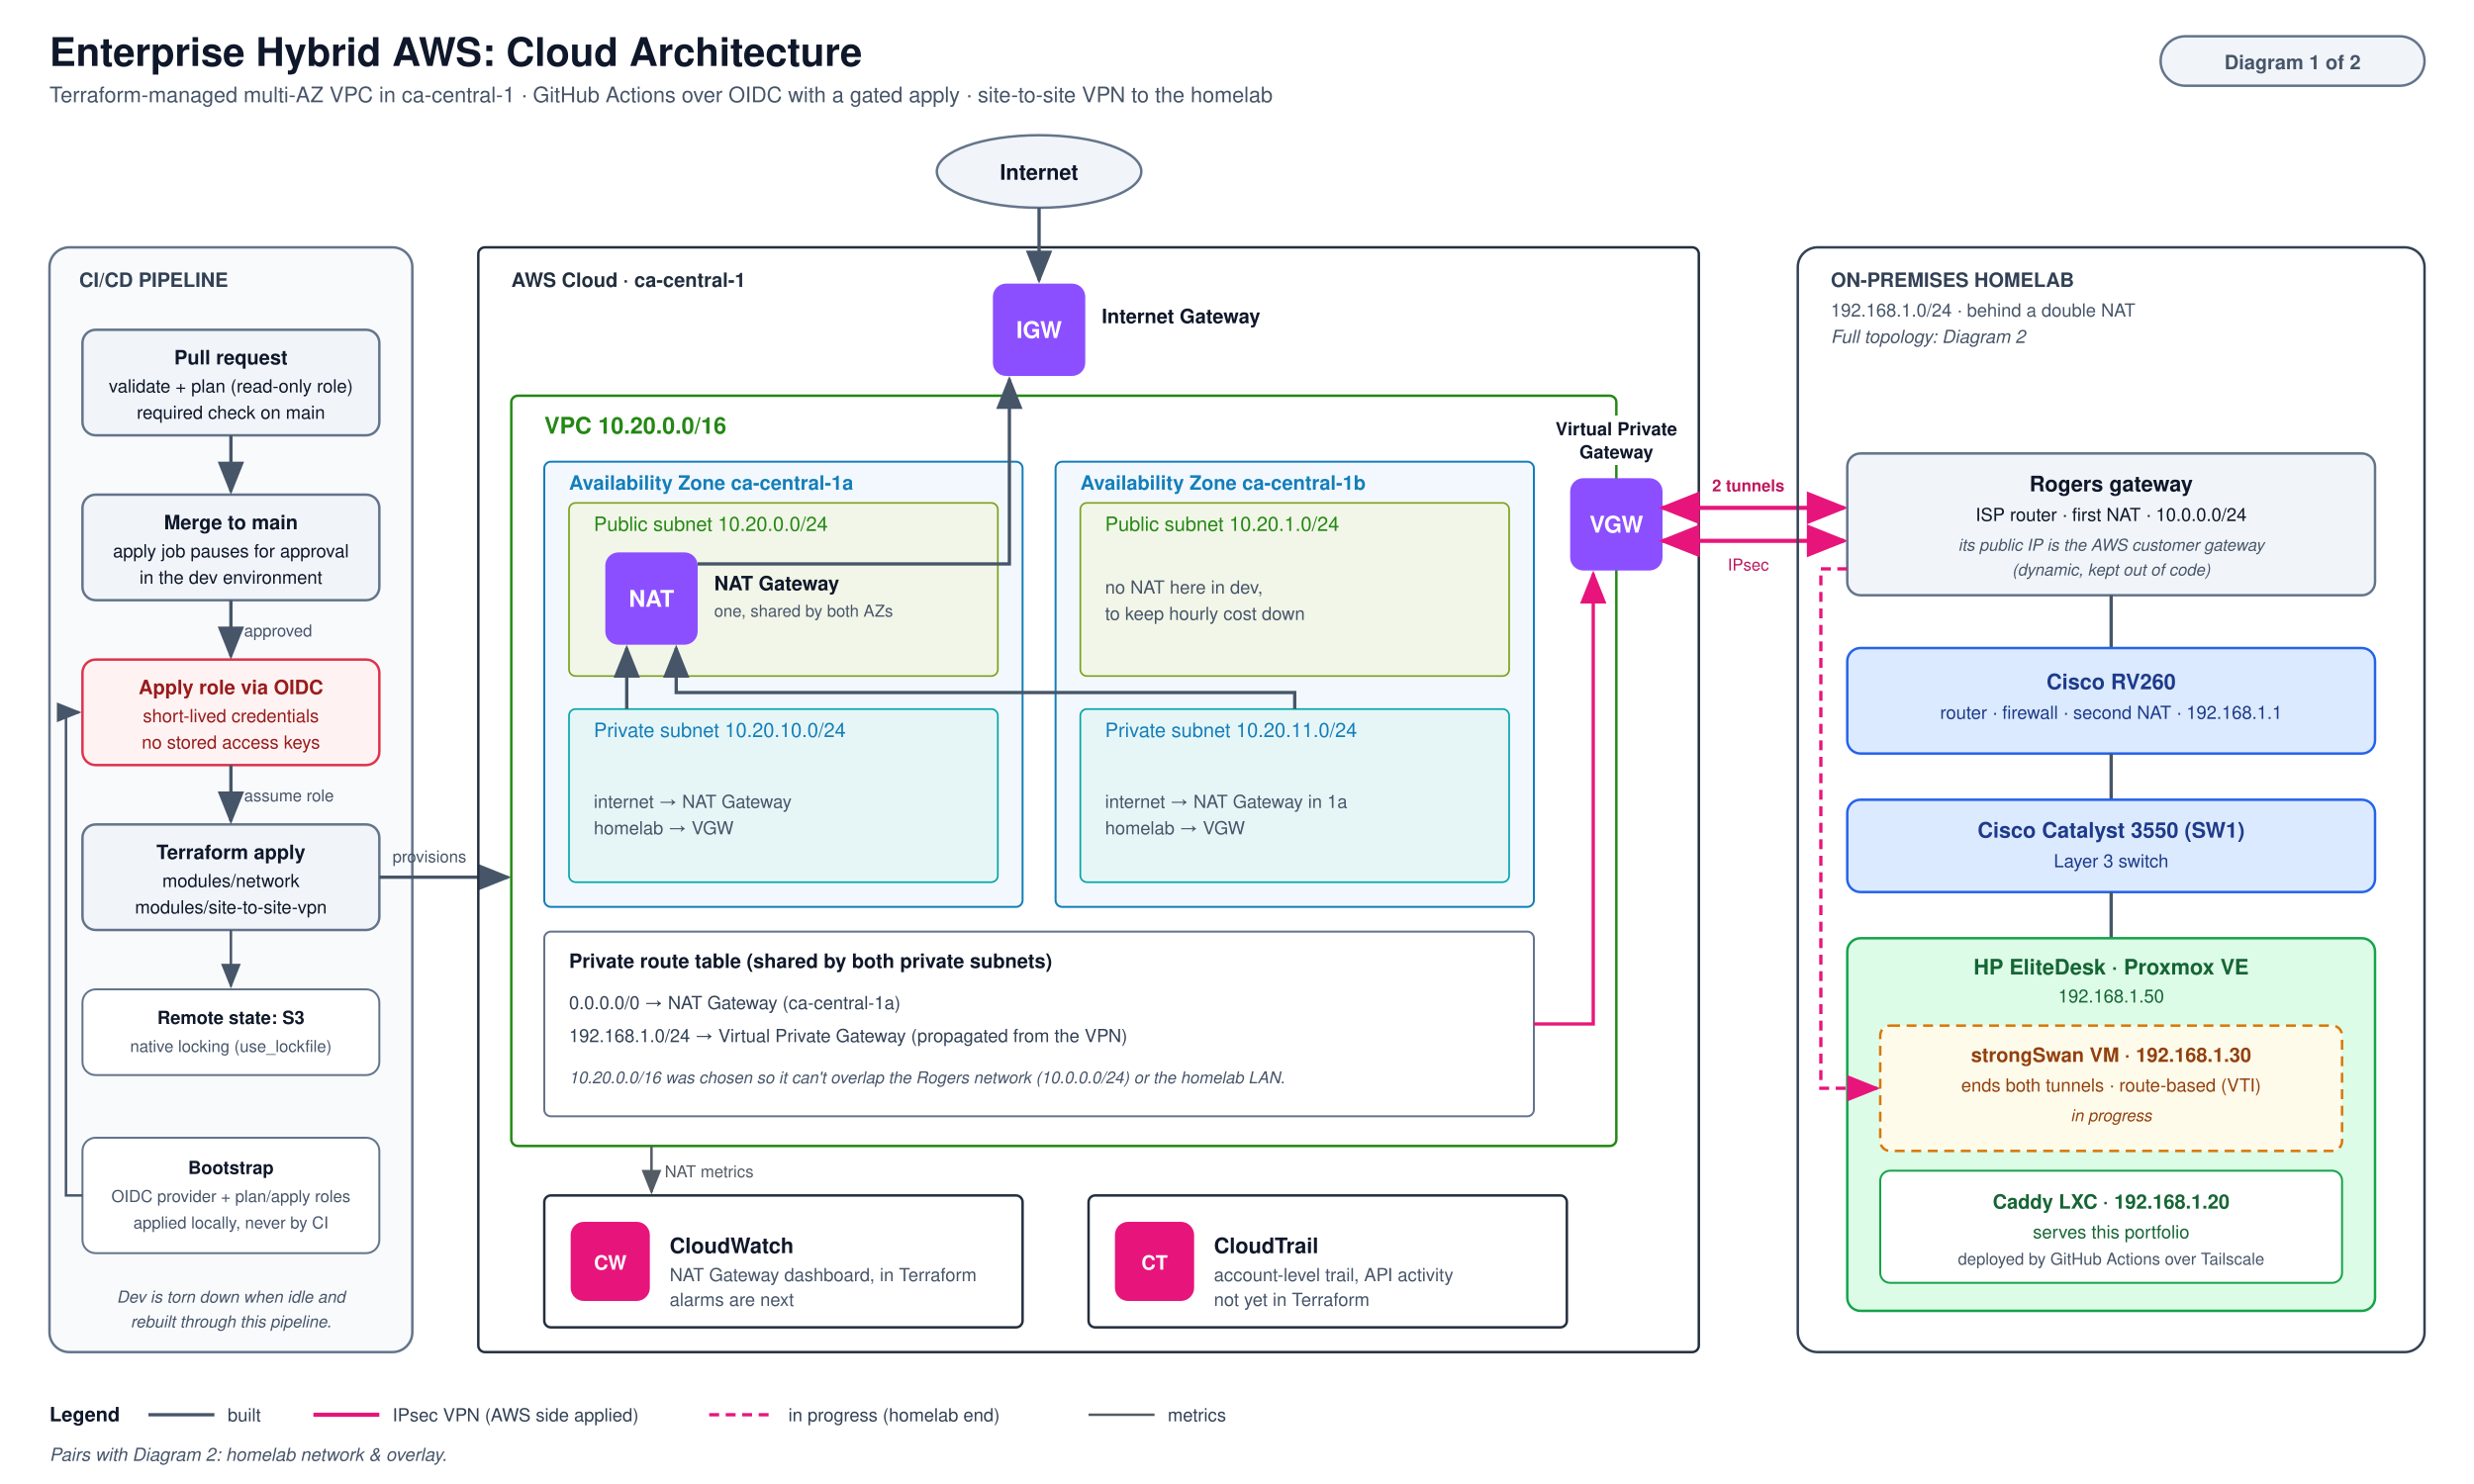
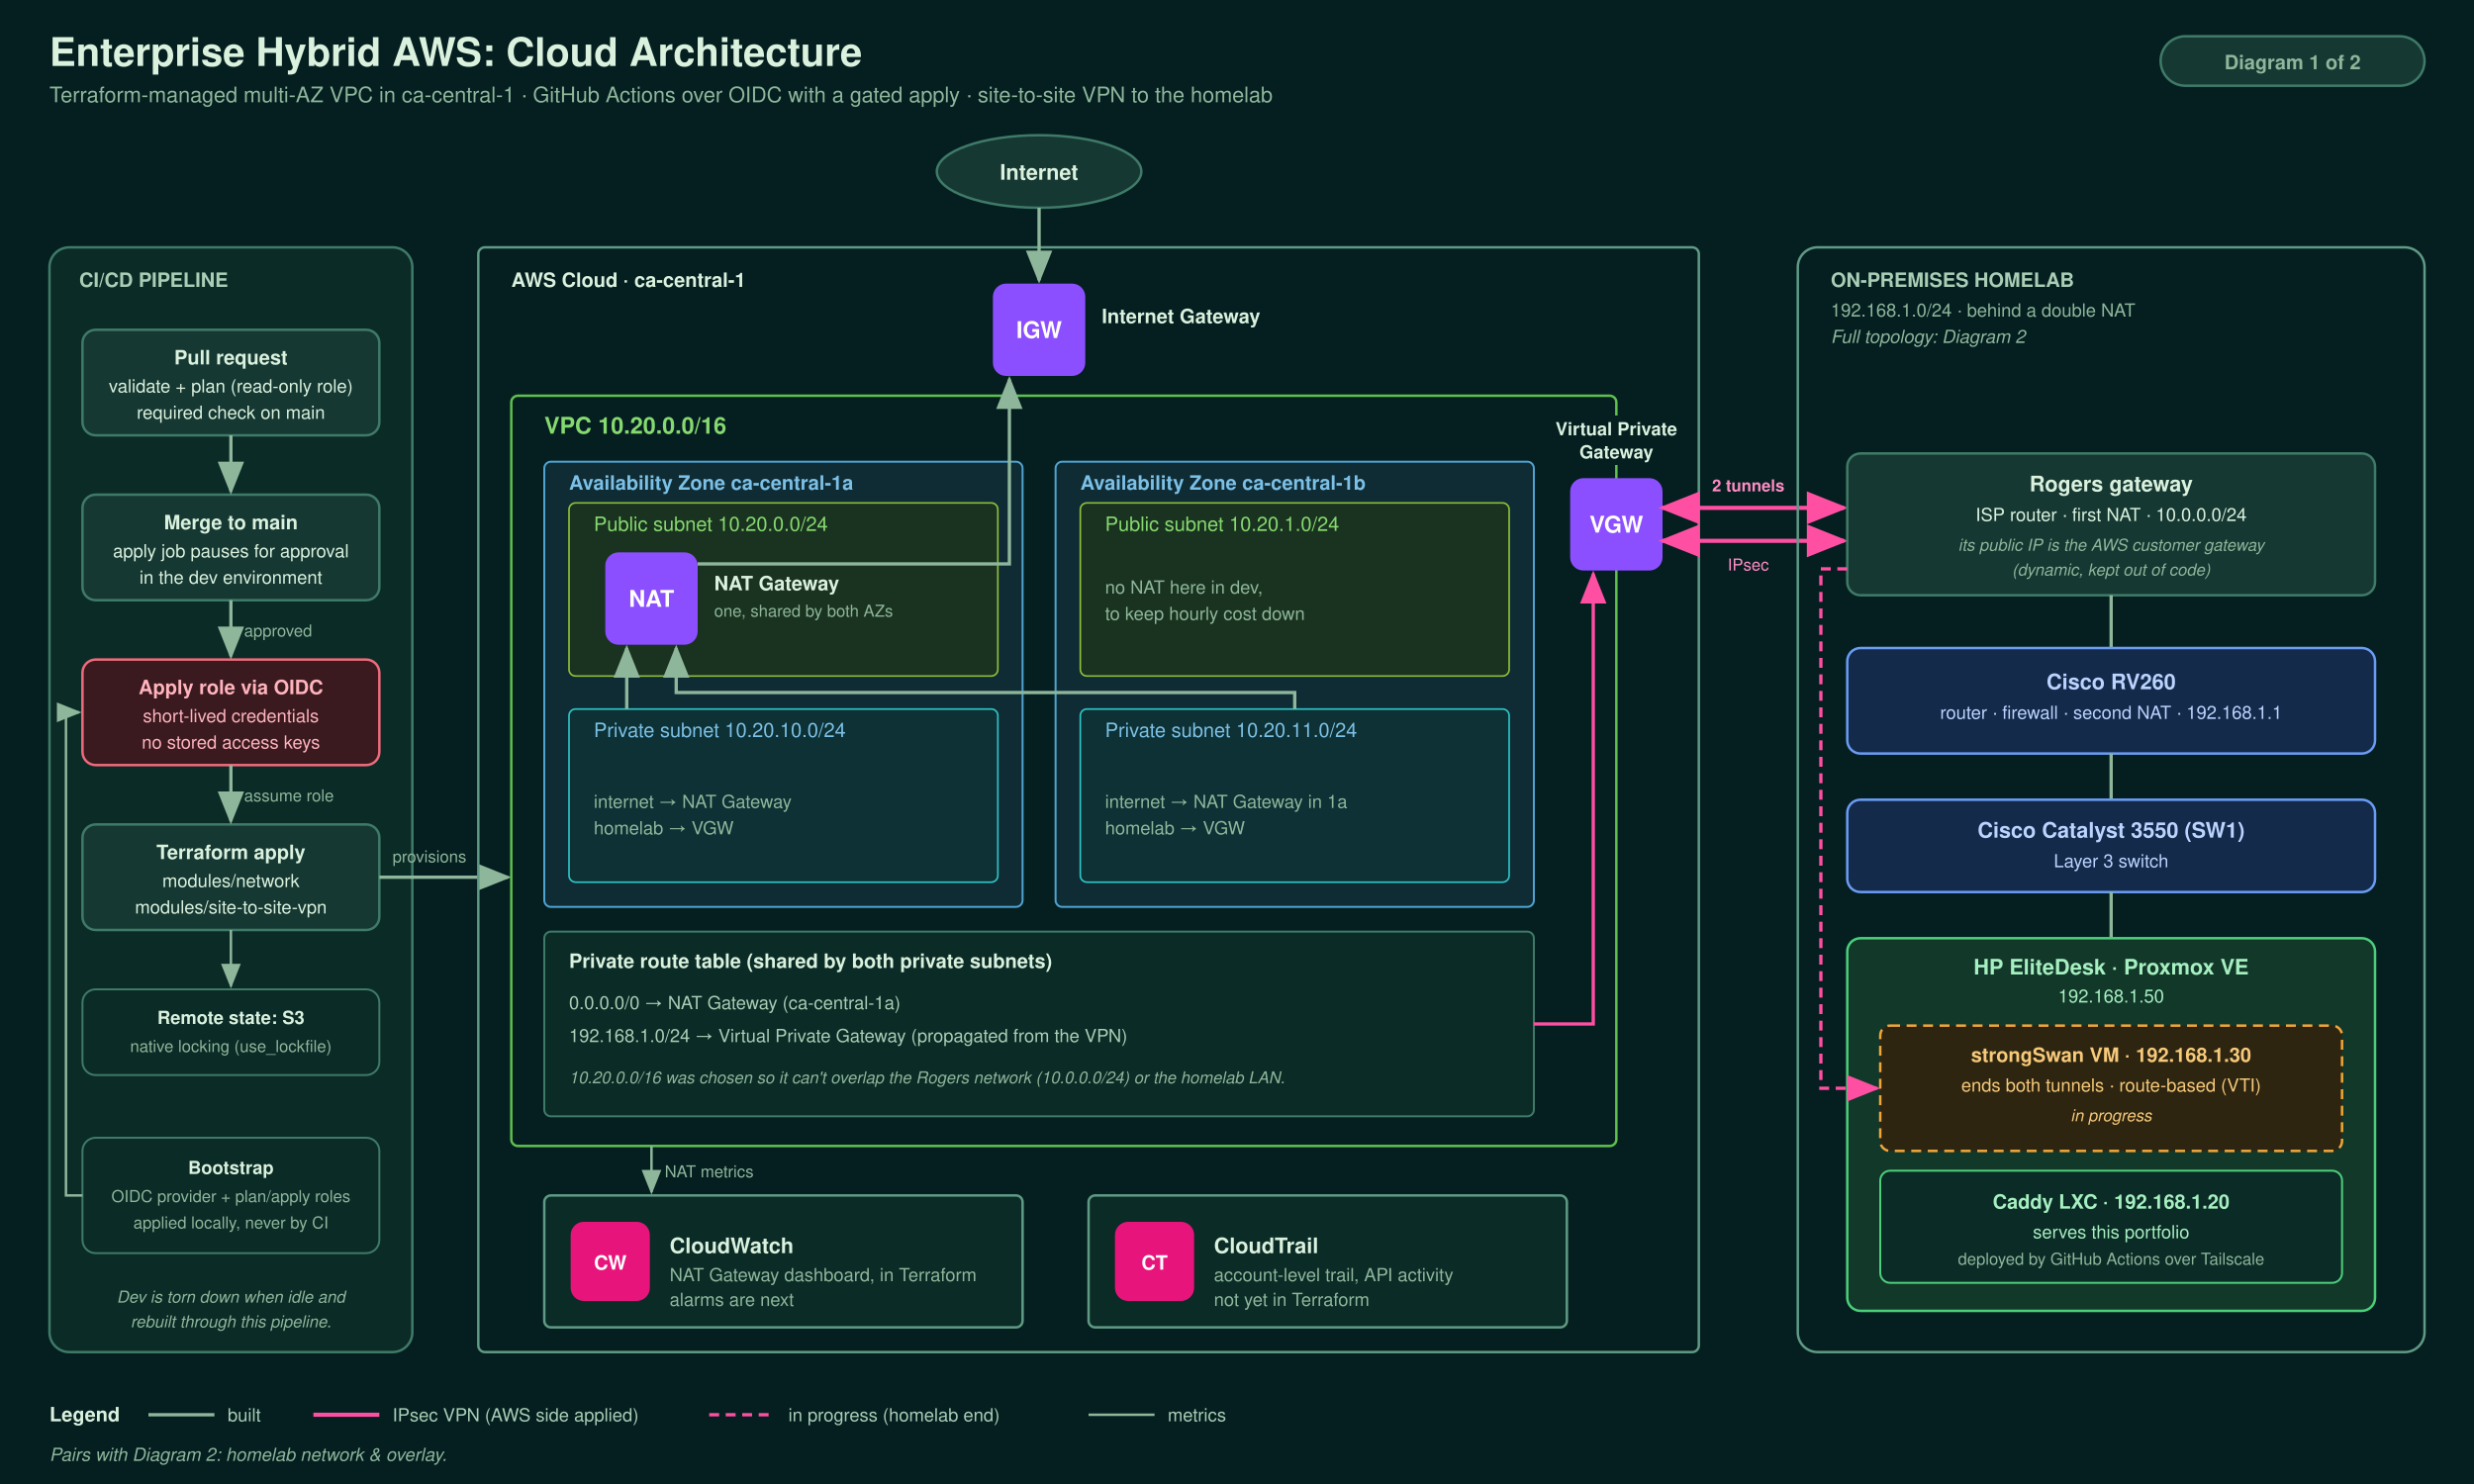
<svg xmlns="http://www.w3.org/2000/svg" viewBox="0 0 1500 900" width="1500" height="900" font-family="Helvetica, Arial, sans-serif">
  <defs>
    <marker id="m-s" markerWidth="10" markerHeight="8" refX="9" refY="4" orient="auto-start-reverse">
-       <path d="M0,0 L10,4 L0,8 z" fill="#475569" />
+       <path d="M0,0 L10,4 L0,8 z" fill="#8EB69B" />
    </marker>
    <marker id="m-a" markerWidth="10" markerHeight="8" refX="9" refY="4" orient="auto-start-reverse">
-       <path d="M0,0 L10,4 L0,8 z" fill="#d97706" />
+       <path d="M0,0 L10,4 L0,8 z" fill="#f0a53a" />
    </marker>
    <marker id="m-p" markerWidth="10" markerHeight="8" refX="9" refY="4" orient="auto-start-reverse">
-       <path d="M0,0 L10,4 L0,8 z" fill="#e7157b" />
+       <path d="M0,0 L10,4 L0,8 z" fill="#ff4fa3" />
    </marker>
    <marker id="m-g" markerWidth="10" markerHeight="8" refX="9" refY="4" orient="auto-start-reverse">
-       <path d="M0,0 L10,4 L0,8 z" fill="#545B64" />
+       <path d="M0,0 L10,4 L0,8 z" fill="#8EB69B" />
    </marker>
  </defs>
-   <rect width="1500" height="900" fill="#ffffff" />
-   <text x="30" y="40" font-size="24" font-weight="bold" text-anchor="start" fill="#0f172a">Enterprise Hybrid AWS: Cloud Architecture</text>
-   <text x="30" y="62" font-size="13" font-weight="normal" text-anchor="start" fill="#475569">Terraform-managed multi-AZ VPC in ca-central-1 · GitHub Actions over OIDC with a gated apply · site-to-site VPN to the homelab</text>
-   <rect x="1310" y="22" width="160" height="30" rx="15" fill="#f1f5f9" stroke="#64748b" stroke-width="1.5" />
-   <text x="1390" y="42" font-size="12" font-weight="bold" text-anchor="middle" fill="#475569">Diagram 1 of 2</text>
-   <rect x="30" y="150" width="220" height="670" rx="12" fill="#f8fafc" stroke="#64748b" stroke-width="1.5" />
-   <text x="48" y="174" font-size="12" font-weight="bold" text-anchor="start" fill="#334155">CI/CD PIPELINE</text>
-   <rect x="50" y="200" width="180" height="64" rx="8" fill="#f1f5f9" stroke="#64748b" stroke-width="1.5" />
-   <text x="140" y="221" font-size="12" font-weight="bold" text-anchor="middle" fill="#0f172a">Pull request</text>
-   <text x="140" y="238" font-size="11" font-weight="normal" text-anchor="middle" fill="#0f172a">validate + plan (read-only role)</text>
-   <text x="140" y="254" font-size="11" font-weight="normal" text-anchor="middle" fill="#0f172a">required check on main</text>
-   <rect x="50" y="300" width="180" height="64" rx="8" fill="#f1f5f9" stroke="#64748b" stroke-width="1.5" />
-   <text x="140" y="321" font-size="12" font-weight="bold" text-anchor="middle" fill="#0f172a">Merge to main</text>
-   <text x="140" y="338" font-size="11" font-weight="normal" text-anchor="middle" fill="#0f172a">apply job pauses for approval</text>
-   <text x="140" y="354" font-size="11" font-weight="normal" text-anchor="middle" fill="#0f172a">in the dev environment</text>
-   <rect x="50" y="400" width="180" height="64" rx="8" fill="#fef2f2" stroke="#DD344C" stroke-width="1.5" />
-   <text x="140" y="421" font-size="12" font-weight="bold" text-anchor="middle" fill="#991b1b">Apply role via OIDC</text>
-   <text x="140" y="438" font-size="11" font-weight="normal" text-anchor="middle" fill="#991b1b">short-lived credentials</text>
-   <text x="140" y="454" font-size="11" font-weight="normal" text-anchor="middle" fill="#991b1b">no stored access keys</text>
-   <rect x="50" y="500" width="180" height="64" rx="8" fill="#f1f5f9" stroke="#64748b" stroke-width="1.5" />
-   <text x="140" y="521" font-size="12" font-weight="bold" text-anchor="middle" fill="#0f172a">Terraform apply</text>
-   <text x="140" y="538" font-size="11" font-weight="normal" text-anchor="middle" fill="#0f172a">modules/network</text>
-   <text x="140" y="554" font-size="11" font-weight="normal" text-anchor="middle" fill="#0f172a">modules/site-to-site-vpn</text>
-   <rect x="50" y="600" width="180" height="52" rx="8" fill="#ffffff" stroke="#64748b" stroke-width="1.2" />
-   <text x="140" y="621" font-size="11" font-weight="bold" text-anchor="middle" fill="#0f172a">Remote state: S3</text>
-   <text x="140" y="638" font-size="10" font-weight="normal" text-anchor="middle" fill="#475569">native locking (use_lockfile)</text>
-   <rect x="50" y="690" width="180" height="70" rx="8" fill="#ffffff" stroke="#64748b" stroke-width="1.2" />
-   <text x="140" y="712" font-size="11" font-weight="bold" text-anchor="middle" fill="#0f172a">Bootstrap</text>
-   <text x="140" y="729" font-size="10" font-weight="normal" text-anchor="middle" fill="#475569">OIDC provider + plan/apply roles</text>
-   <text x="140" y="745" font-size="10" font-weight="normal" text-anchor="middle" fill="#475569">applied locally, never by CI</text>
-   <text x="140" y="790" font-size="10" font-weight="normal" text-anchor="middle" fill="#475569" font-style="italic">Dev is torn down when idle and</text>
-   <text x="140" y="805" font-size="10" font-weight="normal" text-anchor="middle" fill="#475569" font-style="italic">rebuilt through this pipeline.</text>
-   <path d="M140,264 V298" fill="none" stroke="#475569" stroke-width="2" marker-end="url(#m-s)" />
-   <path d="M140,364 V398" fill="none" stroke="#475569" stroke-width="2" marker-end="url(#m-s)" />
-   <text x="148" y="386" font-size="10" font-weight="normal" text-anchor="start" fill="#475569">approved</text>
-   <path d="M140,464 V498" fill="none" stroke="#475569" stroke-width="2" marker-end="url(#m-s)" />
-   <text x="148" y="486" font-size="10" font-weight="normal" text-anchor="start" fill="#475569">assume role</text>
-   <path d="M140,564 V598" fill="none" stroke="#475569" stroke-width="1.5" marker-end="url(#m-s)" />
-   <path d="M50,725 H40 V432 H48" fill="none" stroke="#475569" stroke-width="1.5" marker-end="url(#m-s)" />
-   <path d="M230,532 H308" fill="none" stroke="#475569" stroke-width="2" marker-end="url(#m-s)" />
-   <text x="238" y="523" font-size="10" font-weight="normal" text-anchor="start" fill="#475569">provisions</text>
-   <rect x="290" y="150" width="740" height="670" rx="4" fill="none" stroke="#232F3E" stroke-width="1.5" />
-   <text x="310" y="174" font-size="12" font-weight="bold" text-anchor="start" fill="#232F3E">AWS Cloud · ca-central-1</text>
-   <ellipse cx="630" cy="104" rx="62" ry="22" fill="#f1f5f9" stroke="#64748b" stroke-width="1.5" />
-   <text x="630" y="109" font-size="13" font-weight="bold" text-anchor="middle" fill="#0f172a">Internet</text>
-   <path d="M630,126 V170" fill="none" stroke="#475569" stroke-width="2" marker-end="url(#m-s)" />
-   <rect x="602" y="172" width="56" height="56" rx="8" fill="#8C4FFF" />
-   <text x="630" y="205" font-size="14" font-weight="bold" text-anchor="middle" fill="#fff">IGW</text>
-   <text x="668" y="196" font-size="12" font-weight="bold" text-anchor="start" fill="#0f172a">Internet Gateway</text>
-   <rect x="310" y="240" width="670" height="455" rx="4" fill="none" stroke="#248814" stroke-width="1.5" />
-   <text x="330" y="263" font-size="14" font-weight="bold" text-anchor="start" fill="#248814">VPC 10.20.0.0/16</text>
-   <rect x="330" y="280" width="290" height="270" rx="4" fill="#f2f8fd" stroke="#147EBA" stroke-width="1.2" />
-   <text x="345" y="297" font-size="12" font-weight="bold" text-anchor="start" fill="#147EBA">Availability Zone ca-central-1a</text>
-   <rect x="345" y="305" width="260" height="105" rx="4" fill="#f2f6e8" stroke="#7aa116" stroke-width="1" />
-   <text x="360" y="322" font-size="12" font-weight="normal" text-anchor="start" fill="#248814">Public subnet 10.20.0.0/24</text>
-   <rect x="367" y="335" width="56" height="56" rx="8" fill="#8C4FFF" />
-   <text x="395" y="368" font-size="14" font-weight="bold" text-anchor="middle" fill="#fff">NAT</text>
-   <text x="433" y="358" font-size="12" font-weight="bold" text-anchor="start" fill="#0f172a">NAT Gateway</text>
-   <text x="433" y="374" font-size="10" font-weight="normal" text-anchor="start" fill="#475569">one, shared by both AZs</text>
-   <rect x="345" y="430" width="260" height="105" rx="4" fill="#e6f6f7" stroke="#00a4a6" stroke-width="1" />
-   <text x="360" y="447" font-size="12" font-weight="normal" text-anchor="start" fill="#147EBA">Private subnet 10.20.10.0/24</text>
-   <text x="360" y="490" font-size="11" font-weight="normal" text-anchor="start" fill="#475569">internet → NAT Gateway</text>
-   <text x="360" y="506" font-size="11" font-weight="normal" text-anchor="start" fill="#475569">homelab → VGW</text>
-   <rect x="640" y="280" width="290" height="270" rx="4" fill="#f2f8fd" stroke="#147EBA" stroke-width="1.2" />
-   <text x="655" y="297" font-size="12" font-weight="bold" text-anchor="start" fill="#147EBA">Availability Zone ca-central-1b</text>
-   <rect x="655" y="305" width="260" height="105" rx="4" fill="#f2f6e8" stroke="#7aa116" stroke-width="1" />
-   <text x="670" y="322" font-size="12" font-weight="normal" text-anchor="start" fill="#248814">Public subnet 10.20.1.0/24</text>
-   <text x="670" y="360" font-size="11" font-weight="normal" text-anchor="start" fill="#475569">no NAT here in dev,</text>
-   <text x="670" y="376" font-size="11" font-weight="normal" text-anchor="start" fill="#475569">to keep hourly cost down</text>
-   <rect x="655" y="430" width="260" height="105" rx="4" fill="#e6f6f7" stroke="#00a4a6" stroke-width="1" />
-   <text x="670" y="447" font-size="12" font-weight="normal" text-anchor="start" fill="#147EBA">Private subnet 10.20.11.0/24</text>
-   <text x="670" y="490" font-size="11" font-weight="normal" text-anchor="start" fill="#475569">internet → NAT Gateway in 1a</text>
-   <text x="670" y="506" font-size="11" font-weight="normal" text-anchor="start" fill="#475569">homelab → VGW</text>
-   <path d="M380,430 V393" fill="none" stroke="#475569" stroke-width="2" marker-end="url(#m-s)" />
-   <path d="M785,430 V420 H410 V393" fill="none" stroke="#475569" stroke-width="2" marker-end="url(#m-s)" />
-   <path d="M423,342 H612 V230" fill="none" stroke="#475569" stroke-width="2" marker-end="url(#m-s)" />
-   <rect x="330" y="565" width="600" height="112" rx="4" fill="#ffffff" stroke="#64748b" stroke-width="1.2" />
-   <text x="345" y="587" font-size="12" font-weight="bold" text-anchor="start" fill="#0f172a">Private route table (shared by both private subnets)</text>
-   <text x="345" y="612" font-size="11" font-weight="normal" text-anchor="start" fill="#334155">0.0.0.0/0  →  NAT Gateway (ca-central-1a)</text>
-   <text x="345" y="632" font-size="11" font-weight="normal" text-anchor="start" fill="#334155">192.168.1.0/24  →  Virtual Private Gateway (propagated from the VPN)</text>
-   <text x="345" y="657" font-size="10" font-weight="normal" text-anchor="start" fill="#475569" font-style="italic">10.20.0.0/16 was chosen so it can't overlap the Rogers network (10.0.0.0/24) or the homelab LAN.</text>
-   <path d="M930,621 H966 V348" fill="none" stroke="#e7157b" stroke-width="2" marker-end="url(#m-p)" />
-   <rect x="952" y="290" width="56" height="56" rx="8" fill="#8C4FFF" />
-   <text x="980" y="323" font-size="14" font-weight="bold" text-anchor="middle" fill="#fff">VGW</text>
-   <rect x="930" y="252" width="99" height="30" fill="#ffffff" />
-   <text x="980" y="264" font-size="11" font-weight="bold" text-anchor="middle" fill="#0f172a">Virtual Private</text>
-   <text x="980" y="278" font-size="11" font-weight="bold" text-anchor="middle" fill="#0f172a">Gateway</text>
-   <rect x="330" y="725" width="290" height="80" rx="4" fill="#fff" stroke="#232F3E" stroke-width="1.5" />
-   <rect x="346" y="741" width="48" height="48" rx="8" fill="#E7157B" />
-   <text x="370" y="770" font-size="12" font-weight="bold" text-anchor="middle" fill="#fff">CW</text>
-   <text x="406" y="760" font-size="13" font-weight="bold" text-anchor="start" fill="#0f172a">CloudWatch</text>
-   <text x="406" y="777" font-size="11" font-weight="normal" text-anchor="start" fill="#475569">NAT Gateway dashboard, in Terraform</text>
-   <text x="406" y="792" font-size="11" font-weight="normal" text-anchor="start" fill="#475569">alarms are next</text>
-   <path d="M395,695 V723" fill="none" stroke="#545B64" stroke-width="1.5" marker-end="url(#m-g)" />
-   <text x="403" y="714" font-size="10" font-weight="normal" text-anchor="start" fill="#545B64">NAT metrics</text>
-   <rect x="660" y="725" width="290" height="80" rx="4" fill="#fff" stroke="#232F3E" stroke-width="1.5" />
-   <rect x="676" y="741" width="48" height="48" rx="8" fill="#E7157B" />
-   <text x="700" y="770" font-size="12" font-weight="bold" text-anchor="middle" fill="#fff">CT</text>
-   <text x="736" y="760" font-size="13" font-weight="bold" text-anchor="start" fill="#0f172a">CloudTrail</text>
-   <text x="736" y="777" font-size="11" font-weight="normal" text-anchor="start" fill="#475569">account-level trail, API activity</text>
-   <text x="736" y="792" font-size="11" font-weight="normal" text-anchor="start" fill="#475569">not yet in Terraform</text>
-   <path d="M1008,308 H1118" fill="none" stroke="#e7157b" stroke-width="2.5" marker-end="url(#m-p)" marker-start="url(#m-p)" />
-   <path d="M1008,328 H1118" fill="none" stroke="#e7157b" stroke-width="2.5" marker-end="url(#m-p)" marker-start="url(#m-p)" />
-   <text x="1060" y="298" font-size="10" font-weight="bold" text-anchor="middle" fill="#be185d">2 tunnels</text>
-   <text x="1060" y="346" font-size="10" font-weight="normal" text-anchor="middle" fill="#be185d">IPsec</text>
-   <rect x="1090" y="150" width="380" height="670" rx="12" fill="none" stroke="#334155" stroke-width="1.5" />
-   <text x="1110" y="174" font-size="12" font-weight="bold" text-anchor="start" fill="#334155">ON-PREMISES HOMELAB</text>
-   <text x="1110" y="192" font-size="11" font-weight="normal" text-anchor="start" fill="#475569">192.168.1.0/24 · behind a double NAT</text>
-   <text x="1110" y="208" font-size="11" font-weight="normal" text-anchor="start" fill="#475569" font-style="italic">Full topology: Diagram 2</text>
-   <rect x="1120" y="275" width="320" height="86" rx="8" fill="#f1f5f9" stroke="#64748b" stroke-width="1.5" />
-   <text x="1280" y="298" font-size="13" font-weight="bold" text-anchor="middle" fill="#0f172a">Rogers gateway</text>
-   <text x="1280" y="316" font-size="11" font-weight="normal" text-anchor="middle" fill="#0f172a">ISP router · first NAT · 10.0.0.0/24</text>
-   <text x="1280" y="334" font-size="10" font-weight="normal" text-anchor="middle" fill="#475569" font-style="italic">its public IP is the AWS customer gateway</text>
-   <text x="1280" y="349" font-size="10" font-weight="normal" text-anchor="middle" fill="#475569" font-style="italic">(dynamic, kept out of code)</text>
-   <path d="M1280,361 V393" fill="none" stroke="#475569" stroke-width="2" />
-   <rect x="1120" y="393" width="320" height="64" rx="8" fill="#dbeafe" stroke="#2563eb" stroke-width="1.5" />
-   <text x="1280" y="418" font-size="13" font-weight="bold" text-anchor="middle" fill="#1e3a8a">Cisco RV260</text>
-   <text x="1280" y="436" font-size="11" font-weight="normal" text-anchor="middle" fill="#1e3a8a">router · firewall · second NAT · 192.168.1.1</text>
-   <path d="M1280,457 V485" fill="none" stroke="#475569" stroke-width="2" />
-   <rect x="1120" y="485" width="320" height="56" rx="8" fill="#dbeafe" stroke="#2563eb" stroke-width="1.5" />
-   <text x="1280" y="508" font-size="13" font-weight="bold" text-anchor="middle" fill="#1e3a8a">Cisco Catalyst 3550 (SW1)</text>
-   <text x="1280" y="526" font-size="11" font-weight="normal" text-anchor="middle" fill="#1e3a8a">Layer 3 switch</text>
-   <path d="M1280,541 V569" fill="none" stroke="#475569" stroke-width="2" />
-   <rect x="1120" y="569" width="320" height="226" rx="8" fill="#dcfce7" stroke="#16a34a" stroke-width="1.5" />
-   <text x="1280" y="591" font-size="13" font-weight="bold" text-anchor="middle" fill="#166534">HP EliteDesk · Proxmox VE</text>
-   <text x="1280" y="608" font-size="11" font-weight="normal" text-anchor="middle" fill="#166534">192.168.1.50</text>
-   <rect x="1140" y="622" width="280" height="76" rx="6" fill="#fffbeb" stroke="#d97706" stroke-width="1.5" stroke-dasharray="6 4" />
-   <text x="1280" y="644" font-size="12" font-weight="bold" text-anchor="middle" fill="#92400e">strongSwan VM · 192.168.1.30</text>
-   <text x="1280" y="662" font-size="11" font-weight="normal" text-anchor="middle" fill="#92400e">ends both tunnels · route-based (VTI)</text>
-   <text x="1280" y="680" font-size="10" font-weight="normal" text-anchor="middle" fill="#92400e" font-style="italic">in progress</text>
-   <rect x="1140" y="710" width="280" height="68" rx="6" fill="#ffffff" stroke="#16a34a" stroke-width="1.2" />
-   <text x="1280" y="733" font-size="12" font-weight="bold" text-anchor="middle" fill="#166534">Caddy LXC · 192.168.1.20</text>
-   <text x="1280" y="751" font-size="11" font-weight="normal" text-anchor="middle" fill="#166534">serves this portfolio</text>
-   <text x="1280" y="767" font-size="10" font-weight="normal" text-anchor="middle" fill="#475569">deployed by GitHub Actions over Tailscale</text>
-   <path d="M1120,345 H1104 V660 H1138" fill="none" stroke="#e7157b" stroke-width="2" stroke-dasharray="6 4" marker-end="url(#m-p)" />
-   <text x="30" y="862" font-size="12" font-weight="bold" text-anchor="start" fill="#0f172a">Legend</text>
-   <path d="M90,858 H130" fill="none" stroke="#475569" stroke-width="2" />
-   <text x="138" y="862" font-size="11" font-weight="normal" text-anchor="start" fill="#334155">built</text>
-   <path d="M190,858 H230" fill="none" stroke="#e7157b" stroke-width="2.5" />
-   <text x="238" y="862" font-size="11" font-weight="normal" text-anchor="start" fill="#334155">IPsec VPN (AWS side applied)</text>
-   <path d="M430,858 H470" fill="none" stroke="#e7157b" stroke-width="2" stroke-dasharray="6 4" />
-   <text x="478" y="862" font-size="11" font-weight="normal" text-anchor="start" fill="#334155">in progress (homelab end)</text>
-   <path d="M660,858 H700" fill="none" stroke="#545B64" stroke-width="1.5" />
-   <text x="708" y="862" font-size="11" font-weight="normal" text-anchor="start" fill="#334155">metrics</text>
-   <text x="30" y="886" font-size="11" font-weight="normal" text-anchor="start" fill="#475569" font-style="italic">Pairs with Diagram 2: homelab network &amp; overlay.</text>
+   <rect width="1500" height="900" fill="#051F20" />
+   <text x="30" y="40" font-size="24" font-weight="bold" text-anchor="start" fill="#DAF1DE">Enterprise Hybrid AWS: Cloud Architecture</text>
+   <text x="30" y="62" font-size="13" font-weight="normal" text-anchor="start" fill="#8EB69B">Terraform-managed multi-AZ VPC in ca-central-1 · GitHub Actions over OIDC with a gated apply · site-to-site VPN to the homelab</text>
+   <rect x="1310" y="22" width="160" height="30" rx="15" fill="#163832" stroke="#3f7a68" stroke-width="1.5" />
+   <text x="1390" y="42" font-size="12" font-weight="bold" text-anchor="middle" fill="#8EB69B">Diagram 1 of 2</text>
+   <rect x="30" y="150" width="220" height="670" rx="12" fill="#0B2B26" stroke="#3f7a68" stroke-width="1.5" />
+   <text x="48" y="174" font-size="12" font-weight="bold" text-anchor="start" fill="#a9cdb5">CI/CD PIPELINE</text>
+   <rect x="50" y="200" width="180" height="64" rx="8" fill="#163832" stroke="#3f7a68" stroke-width="1.5" />
+   <text x="140" y="221" font-size="12" font-weight="bold" text-anchor="middle" fill="#DAF1DE">Pull request</text>
+   <text x="140" y="238" font-size="11" font-weight="normal" text-anchor="middle" fill="#DAF1DE">validate + plan (read-only role)</text>
+   <text x="140" y="254" font-size="11" font-weight="normal" text-anchor="middle" fill="#DAF1DE">required check on main</text>
+   <rect x="50" y="300" width="180" height="64" rx="8" fill="#163832" stroke="#3f7a68" stroke-width="1.5" />
+   <text x="140" y="321" font-size="12" font-weight="bold" text-anchor="middle" fill="#DAF1DE">Merge to main</text>
+   <text x="140" y="338" font-size="11" font-weight="normal" text-anchor="middle" fill="#DAF1DE">apply job pauses for approval</text>
+   <text x="140" y="354" font-size="11" font-weight="normal" text-anchor="middle" fill="#DAF1DE">in the dev environment</text>
+   <rect x="50" y="400" width="180" height="64" rx="8" fill="#3a1a1f" stroke="#f06a7c" stroke-width="1.5" />
+   <text x="140" y="421" font-size="12" font-weight="bold" text-anchor="middle" fill="#ffb3bd">Apply role via OIDC</text>
+   <text x="140" y="438" font-size="11" font-weight="normal" text-anchor="middle" fill="#ffb3bd">short-lived credentials</text>
+   <text x="140" y="454" font-size="11" font-weight="normal" text-anchor="middle" fill="#ffb3bd">no stored access keys</text>
+   <rect x="50" y="500" width="180" height="64" rx="8" fill="#163832" stroke="#3f7a68" stroke-width="1.5" />
+   <text x="140" y="521" font-size="12" font-weight="bold" text-anchor="middle" fill="#DAF1DE">Terraform apply</text>
+   <text x="140" y="538" font-size="11" font-weight="normal" text-anchor="middle" fill="#DAF1DE">modules/network</text>
+   <text x="140" y="554" font-size="11" font-weight="normal" text-anchor="middle" fill="#DAF1DE">modules/site-to-site-vpn</text>
+   <rect x="50" y="600" width="180" height="52" rx="8" fill="#0B2B26" stroke="#3f7a68" stroke-width="1.2" />
+   <text x="140" y="621" font-size="11" font-weight="bold" text-anchor="middle" fill="#DAF1DE">Remote state: S3</text>
+   <text x="140" y="638" font-size="10" font-weight="normal" text-anchor="middle" fill="#8EB69B">native locking (use_lockfile)</text>
+   <rect x="50" y="690" width="180" height="70" rx="8" fill="#0B2B26" stroke="#3f7a68" stroke-width="1.2" />
+   <text x="140" y="712" font-size="11" font-weight="bold" text-anchor="middle" fill="#DAF1DE">Bootstrap</text>
+   <text x="140" y="729" font-size="10" font-weight="normal" text-anchor="middle" fill="#8EB69B">OIDC provider + plan/apply roles</text>
+   <text x="140" y="745" font-size="10" font-weight="normal" text-anchor="middle" fill="#8EB69B">applied locally, never by CI</text>
+   <text x="140" y="790" font-size="10" font-weight="normal" text-anchor="middle" fill="#8EB69B" font-style="italic">Dev is torn down when idle and</text>
+   <text x="140" y="805" font-size="10" font-weight="normal" text-anchor="middle" fill="#8EB69B" font-style="italic">rebuilt through this pipeline.</text>
+   <path d="M140,264 V298" fill="none" stroke="#8EB69B" stroke-width="2" marker-end="url(#m-s)" />
+   <path d="M140,364 V398" fill="none" stroke="#8EB69B" stroke-width="2" marker-end="url(#m-s)" />
+   <text x="148" y="386" font-size="10" font-weight="normal" text-anchor="start" fill="#8EB69B">approved</text>
+   <path d="M140,464 V498" fill="none" stroke="#8EB69B" stroke-width="2" marker-end="url(#m-s)" />
+   <text x="148" y="486" font-size="10" font-weight="normal" text-anchor="start" fill="#8EB69B">assume role</text>
+   <path d="M140,564 V598" fill="none" stroke="#8EB69B" stroke-width="1.5" marker-end="url(#m-s)" />
+   <path d="M50,725 H40 V432 H48" fill="none" stroke="#8EB69B" stroke-width="1.5" marker-end="url(#m-s)" />
+   <path d="M230,532 H308" fill="none" stroke="#8EB69B" stroke-width="2" marker-end="url(#m-s)" />
+   <text x="238" y="523" font-size="10" font-weight="normal" text-anchor="start" fill="#8EB69B">provisions</text>
+   <rect x="290" y="150" width="740" height="670" rx="4" fill="none" stroke="#5f9a84" stroke-width="1.5" />
+   <text x="310" y="174" font-size="12" font-weight="bold" text-anchor="start" fill="#DAF1DE">AWS Cloud · ca-central-1</text>
+   <ellipse cx="630" cy="104" rx="62" ry="22" fill="#163832" stroke="#3f7a68" stroke-width="1.5" />
+   <text x="630" y="109" font-size="13" font-weight="bold" text-anchor="middle" fill="#DAF1DE">Internet</text>
+   <path d="M630,126 V170" fill="none" stroke="#8EB69B" stroke-width="2" marker-end="url(#m-s)" />
+   <rect x="602" y="172" width="56" height="56" rx="8" fill="#8c4fff" />
+   <text x="630" y="205" font-size="14" font-weight="bold" text-anchor="middle" fill="#ffffff">IGW</text>
+   <text x="668" y="196" font-size="12" font-weight="bold" text-anchor="start" fill="#DAF1DE">Internet Gateway</text>
+   <rect x="310" y="240" width="670" height="455" rx="4" fill="none" stroke="#5fbf4f" stroke-width="1.5" />
+   <text x="330" y="263" font-size="14" font-weight="bold" text-anchor="start" fill="#86d96f">VPC 10.20.0.0/16</text>
+   <rect x="330" y="280" width="290" height="270" rx="4" fill="#0f2c35" stroke="#4fa3d1" stroke-width="1.2" />
+   <text x="345" y="297" font-size="12" font-weight="bold" text-anchor="start" fill="#7cc0e6">Availability Zone ca-central-1a</text>
+   <rect x="345" y="305" width="260" height="105" rx="4" fill="#1a3320" stroke="#8fbf3a" stroke-width="1" />
+   <text x="360" y="322" font-size="12" font-weight="normal" text-anchor="start" fill="#86d96f">Public subnet 10.20.0.0/24</text>
+   <rect x="367" y="335" width="56" height="56" rx="8" fill="#8c4fff" />
+   <text x="395" y="368" font-size="14" font-weight="bold" text-anchor="middle" fill="#ffffff">NAT</text>
+   <text x="433" y="358" font-size="12" font-weight="bold" text-anchor="start" fill="#DAF1DE">NAT Gateway</text>
+   <text x="433" y="374" font-size="10" font-weight="normal" text-anchor="start" fill="#8EB69B">one, shared by both AZs</text>
+   <rect x="345" y="430" width="260" height="105" rx="4" fill="#0d3134" stroke="#2fc4c6" stroke-width="1" />
+   <text x="360" y="447" font-size="12" font-weight="normal" text-anchor="start" fill="#7cc0e6">Private subnet 10.20.10.0/24</text>
+   <text x="360" y="490" font-size="11" font-weight="normal" text-anchor="start" fill="#8EB69B">internet → NAT Gateway</text>
+   <text x="360" y="506" font-size="11" font-weight="normal" text-anchor="start" fill="#8EB69B">homelab → VGW</text>
+   <rect x="640" y="280" width="290" height="270" rx="4" fill="#0f2c35" stroke="#4fa3d1" stroke-width="1.2" />
+   <text x="655" y="297" font-size="12" font-weight="bold" text-anchor="start" fill="#7cc0e6">Availability Zone ca-central-1b</text>
+   <rect x="655" y="305" width="260" height="105" rx="4" fill="#1a3320" stroke="#8fbf3a" stroke-width="1" />
+   <text x="670" y="322" font-size="12" font-weight="normal" text-anchor="start" fill="#86d96f">Public subnet 10.20.1.0/24</text>
+   <text x="670" y="360" font-size="11" font-weight="normal" text-anchor="start" fill="#8EB69B">no NAT here in dev,</text>
+   <text x="670" y="376" font-size="11" font-weight="normal" text-anchor="start" fill="#8EB69B">to keep hourly cost down</text>
+   <rect x="655" y="430" width="260" height="105" rx="4" fill="#0d3134" stroke="#2fc4c6" stroke-width="1" />
+   <text x="670" y="447" font-size="12" font-weight="normal" text-anchor="start" fill="#7cc0e6">Private subnet 10.20.11.0/24</text>
+   <text x="670" y="490" font-size="11" font-weight="normal" text-anchor="start" fill="#8EB69B">internet → NAT Gateway in 1a</text>
+   <text x="670" y="506" font-size="11" font-weight="normal" text-anchor="start" fill="#8EB69B">homelab → VGW</text>
+   <path d="M380,430 V393" fill="none" stroke="#8EB69B" stroke-width="2" marker-end="url(#m-s)" />
+   <path d="M785,430 V420 H410 V393" fill="none" stroke="#8EB69B" stroke-width="2" marker-end="url(#m-s)" />
+   <path d="M423,342 H612 V230" fill="none" stroke="#8EB69B" stroke-width="2" marker-end="url(#m-s)" />
+   <rect x="330" y="565" width="600" height="112" rx="4" fill="#0B2B26" stroke="#3f7a68" stroke-width="1.2" />
+   <text x="345" y="587" font-size="12" font-weight="bold" text-anchor="start" fill="#DAF1DE">Private route table (shared by both private subnets)</text>
+   <text x="345" y="612" font-size="11" font-weight="normal" text-anchor="start" fill="#a9cdb5">0.0.0.0/0  →  NAT Gateway (ca-central-1a)</text>
+   <text x="345" y="632" font-size="11" font-weight="normal" text-anchor="start" fill="#a9cdb5">192.168.1.0/24  →  Virtual Private Gateway (propagated from the VPN)</text>
+   <text x="345" y="657" font-size="10" font-weight="normal" text-anchor="start" fill="#8EB69B" font-style="italic">10.20.0.0/16 was chosen so it can't overlap the Rogers network (10.0.0.0/24) or the homelab LAN.</text>
+   <path d="M930,621 H966 V348" fill="none" stroke="#ff4fa3" stroke-width="2" marker-end="url(#m-p)" />
+   <rect x="952" y="290" width="56" height="56" rx="8" fill="#8c4fff" />
+   <text x="980" y="323" font-size="14" font-weight="bold" text-anchor="middle" fill="#ffffff">VGW</text>
+   <rect x="930" y="252" width="99" height="30" fill="#051F20" />
+   <text x="980" y="264" font-size="11" font-weight="bold" text-anchor="middle" fill="#DAF1DE">Virtual Private</text>
+   <text x="980" y="278" font-size="11" font-weight="bold" text-anchor="middle" fill="#DAF1DE">Gateway</text>
+   <rect x="330" y="725" width="290" height="80" rx="4" fill="#0B2B26" stroke="#5f9a84" stroke-width="1.5" />
+   <rect x="346" y="741" width="48" height="48" rx="8" fill="#e7157b" />
+   <text x="370" y="770" font-size="12" font-weight="bold" text-anchor="middle" fill="#ffffff">CW</text>
+   <text x="406" y="760" font-size="13" font-weight="bold" text-anchor="start" fill="#DAF1DE">CloudWatch</text>
+   <text x="406" y="777" font-size="11" font-weight="normal" text-anchor="start" fill="#8EB69B">NAT Gateway dashboard, in Terraform</text>
+   <text x="406" y="792" font-size="11" font-weight="normal" text-anchor="start" fill="#8EB69B">alarms are next</text>
+   <path d="M395,695 V723" fill="none" stroke="#8EB69B" stroke-width="1.5" marker-end="url(#m-g)" />
+   <text x="403" y="714" font-size="10" font-weight="normal" text-anchor="start" fill="#8EB69B">NAT metrics</text>
+   <rect x="660" y="725" width="290" height="80" rx="4" fill="#0B2B26" stroke="#5f9a84" stroke-width="1.5" />
+   <rect x="676" y="741" width="48" height="48" rx="8" fill="#e7157b" />
+   <text x="700" y="770" font-size="12" font-weight="bold" text-anchor="middle" fill="#ffffff">CT</text>
+   <text x="736" y="760" font-size="13" font-weight="bold" text-anchor="start" fill="#DAF1DE">CloudTrail</text>
+   <text x="736" y="777" font-size="11" font-weight="normal" text-anchor="start" fill="#8EB69B">account-level trail, API activity</text>
+   <text x="736" y="792" font-size="11" font-weight="normal" text-anchor="start" fill="#8EB69B">not yet in Terraform</text>
+   <path d="M1008,308 H1118" fill="none" stroke="#ff4fa3" stroke-width="2.5" marker-end="url(#m-p)" marker-start="url(#m-p)" />
+   <path d="M1008,328 H1118" fill="none" stroke="#ff4fa3" stroke-width="2.5" marker-end="url(#m-p)" marker-start="url(#m-p)" />
+   <text x="1060" y="298" font-size="10" font-weight="bold" text-anchor="middle" fill="#ff8cc4">2 tunnels</text>
+   <text x="1060" y="346" font-size="10" font-weight="normal" text-anchor="middle" fill="#ff8cc4">IPsec</text>
+   <rect x="1090" y="150" width="380" height="670" rx="12" fill="none" stroke="#5f9a84" stroke-width="1.5" />
+   <text x="1110" y="174" font-size="12" font-weight="bold" text-anchor="start" fill="#a9cdb5">ON-PREMISES HOMELAB</text>
+   <text x="1110" y="192" font-size="11" font-weight="normal" text-anchor="start" fill="#8EB69B">192.168.1.0/24 · behind a double NAT</text>
+   <text x="1110" y="208" font-size="11" font-weight="normal" text-anchor="start" fill="#8EB69B" font-style="italic">Full topology: Diagram 2</text>
+   <rect x="1120" y="275" width="320" height="86" rx="8" fill="#163832" stroke="#3f7a68" stroke-width="1.5" />
+   <text x="1280" y="298" font-size="13" font-weight="bold" text-anchor="middle" fill="#DAF1DE">Rogers gateway</text>
+   <text x="1280" y="316" font-size="11" font-weight="normal" text-anchor="middle" fill="#DAF1DE">ISP router · first NAT · 10.0.0.0/24</text>
+   <text x="1280" y="334" font-size="10" font-weight="normal" text-anchor="middle" fill="#8EB69B" font-style="italic">its public IP is the AWS customer gateway</text>
+   <text x="1280" y="349" font-size="10" font-weight="normal" text-anchor="middle" fill="#8EB69B" font-style="italic">(dynamic, kept out of code)</text>
+   <path d="M1280,361 V393" fill="none" stroke="#8EB69B" stroke-width="2" />
+   <rect x="1120" y="393" width="320" height="64" rx="8" fill="#132a4a" stroke="#6b9cf5" stroke-width="1.5" />
+   <text x="1280" y="418" font-size="13" font-weight="bold" text-anchor="middle" fill="#bcd3ff">Cisco RV260</text>
+   <text x="1280" y="436" font-size="11" font-weight="normal" text-anchor="middle" fill="#bcd3ff">router · firewall · second NAT · 192.168.1.1</text>
+   <path d="M1280,457 V485" fill="none" stroke="#8EB69B" stroke-width="2" />
+   <rect x="1120" y="485" width="320" height="56" rx="8" fill="#132a4a" stroke="#6b9cf5" stroke-width="1.5" />
+   <text x="1280" y="508" font-size="13" font-weight="bold" text-anchor="middle" fill="#bcd3ff">Cisco Catalyst 3550 (SW1)</text>
+   <text x="1280" y="526" font-size="11" font-weight="normal" text-anchor="middle" fill="#bcd3ff">Layer 3 switch</text>
+   <path d="M1280,541 V569" fill="none" stroke="#8EB69B" stroke-width="2" />
+   <rect x="1120" y="569" width="320" height="226" rx="8" fill="#12382a" stroke="#4ccf7a" stroke-width="1.5" />
+   <text x="1280" y="591" font-size="13" font-weight="bold" text-anchor="middle" fill="#a6efc0">HP EliteDesk · Proxmox VE</text>
+   <text x="1280" y="608" font-size="11" font-weight="normal" text-anchor="middle" fill="#a6efc0">192.168.1.50</text>
+   <rect x="1140" y="622" width="280" height="76" rx="6" fill="#2e2510" stroke="#f0a53a" stroke-width="1.5" stroke-dasharray="6 4" />
+   <text x="1280" y="644" font-size="12" font-weight="bold" text-anchor="middle" fill="#f7c97a">strongSwan VM · 192.168.1.30</text>
+   <text x="1280" y="662" font-size="11" font-weight="normal" text-anchor="middle" fill="#f7c97a">ends both tunnels · route-based (VTI)</text>
+   <text x="1280" y="680" font-size="10" font-weight="normal" text-anchor="middle" fill="#f7c97a" font-style="italic">in progress</text>
+   <rect x="1140" y="710" width="280" height="68" rx="6" fill="#0B2B26" stroke="#4ccf7a" stroke-width="1.2" />
+   <text x="1280" y="733" font-size="12" font-weight="bold" text-anchor="middle" fill="#a6efc0">Caddy LXC · 192.168.1.20</text>
+   <text x="1280" y="751" font-size="11" font-weight="normal" text-anchor="middle" fill="#a6efc0">serves this portfolio</text>
+   <text x="1280" y="767" font-size="10" font-weight="normal" text-anchor="middle" fill="#8EB69B">deployed by GitHub Actions over Tailscale</text>
+   <path d="M1120,345 H1104 V660 H1138" fill="none" stroke="#ff4fa3" stroke-width="2" stroke-dasharray="6 4" marker-end="url(#m-p)" />
+   <text x="30" y="862" font-size="12" font-weight="bold" text-anchor="start" fill="#DAF1DE">Legend</text>
+   <path d="M90,858 H130" fill="none" stroke="#8EB69B" stroke-width="2" />
+   <text x="138" y="862" font-size="11" font-weight="normal" text-anchor="start" fill="#a9cdb5">built</text>
+   <path d="M190,858 H230" fill="none" stroke="#ff4fa3" stroke-width="2.5" />
+   <text x="238" y="862" font-size="11" font-weight="normal" text-anchor="start" fill="#a9cdb5">IPsec VPN (AWS side applied)</text>
+   <path d="M430,858 H470" fill="none" stroke="#ff4fa3" stroke-width="2" stroke-dasharray="6 4" />
+   <text x="478" y="862" font-size="11" font-weight="normal" text-anchor="start" fill="#a9cdb5">in progress (homelab end)</text>
+   <path d="M660,858 H700" fill="none" stroke="#8EB69B" stroke-width="1.5" />
+   <text x="708" y="862" font-size="11" font-weight="normal" text-anchor="start" fill="#a9cdb5">metrics</text>
+   <text x="30" y="886" font-size="11" font-weight="normal" text-anchor="start" fill="#8EB69B" font-style="italic">Pairs with Diagram 2: homelab network &amp; overlay.</text>
</svg>
